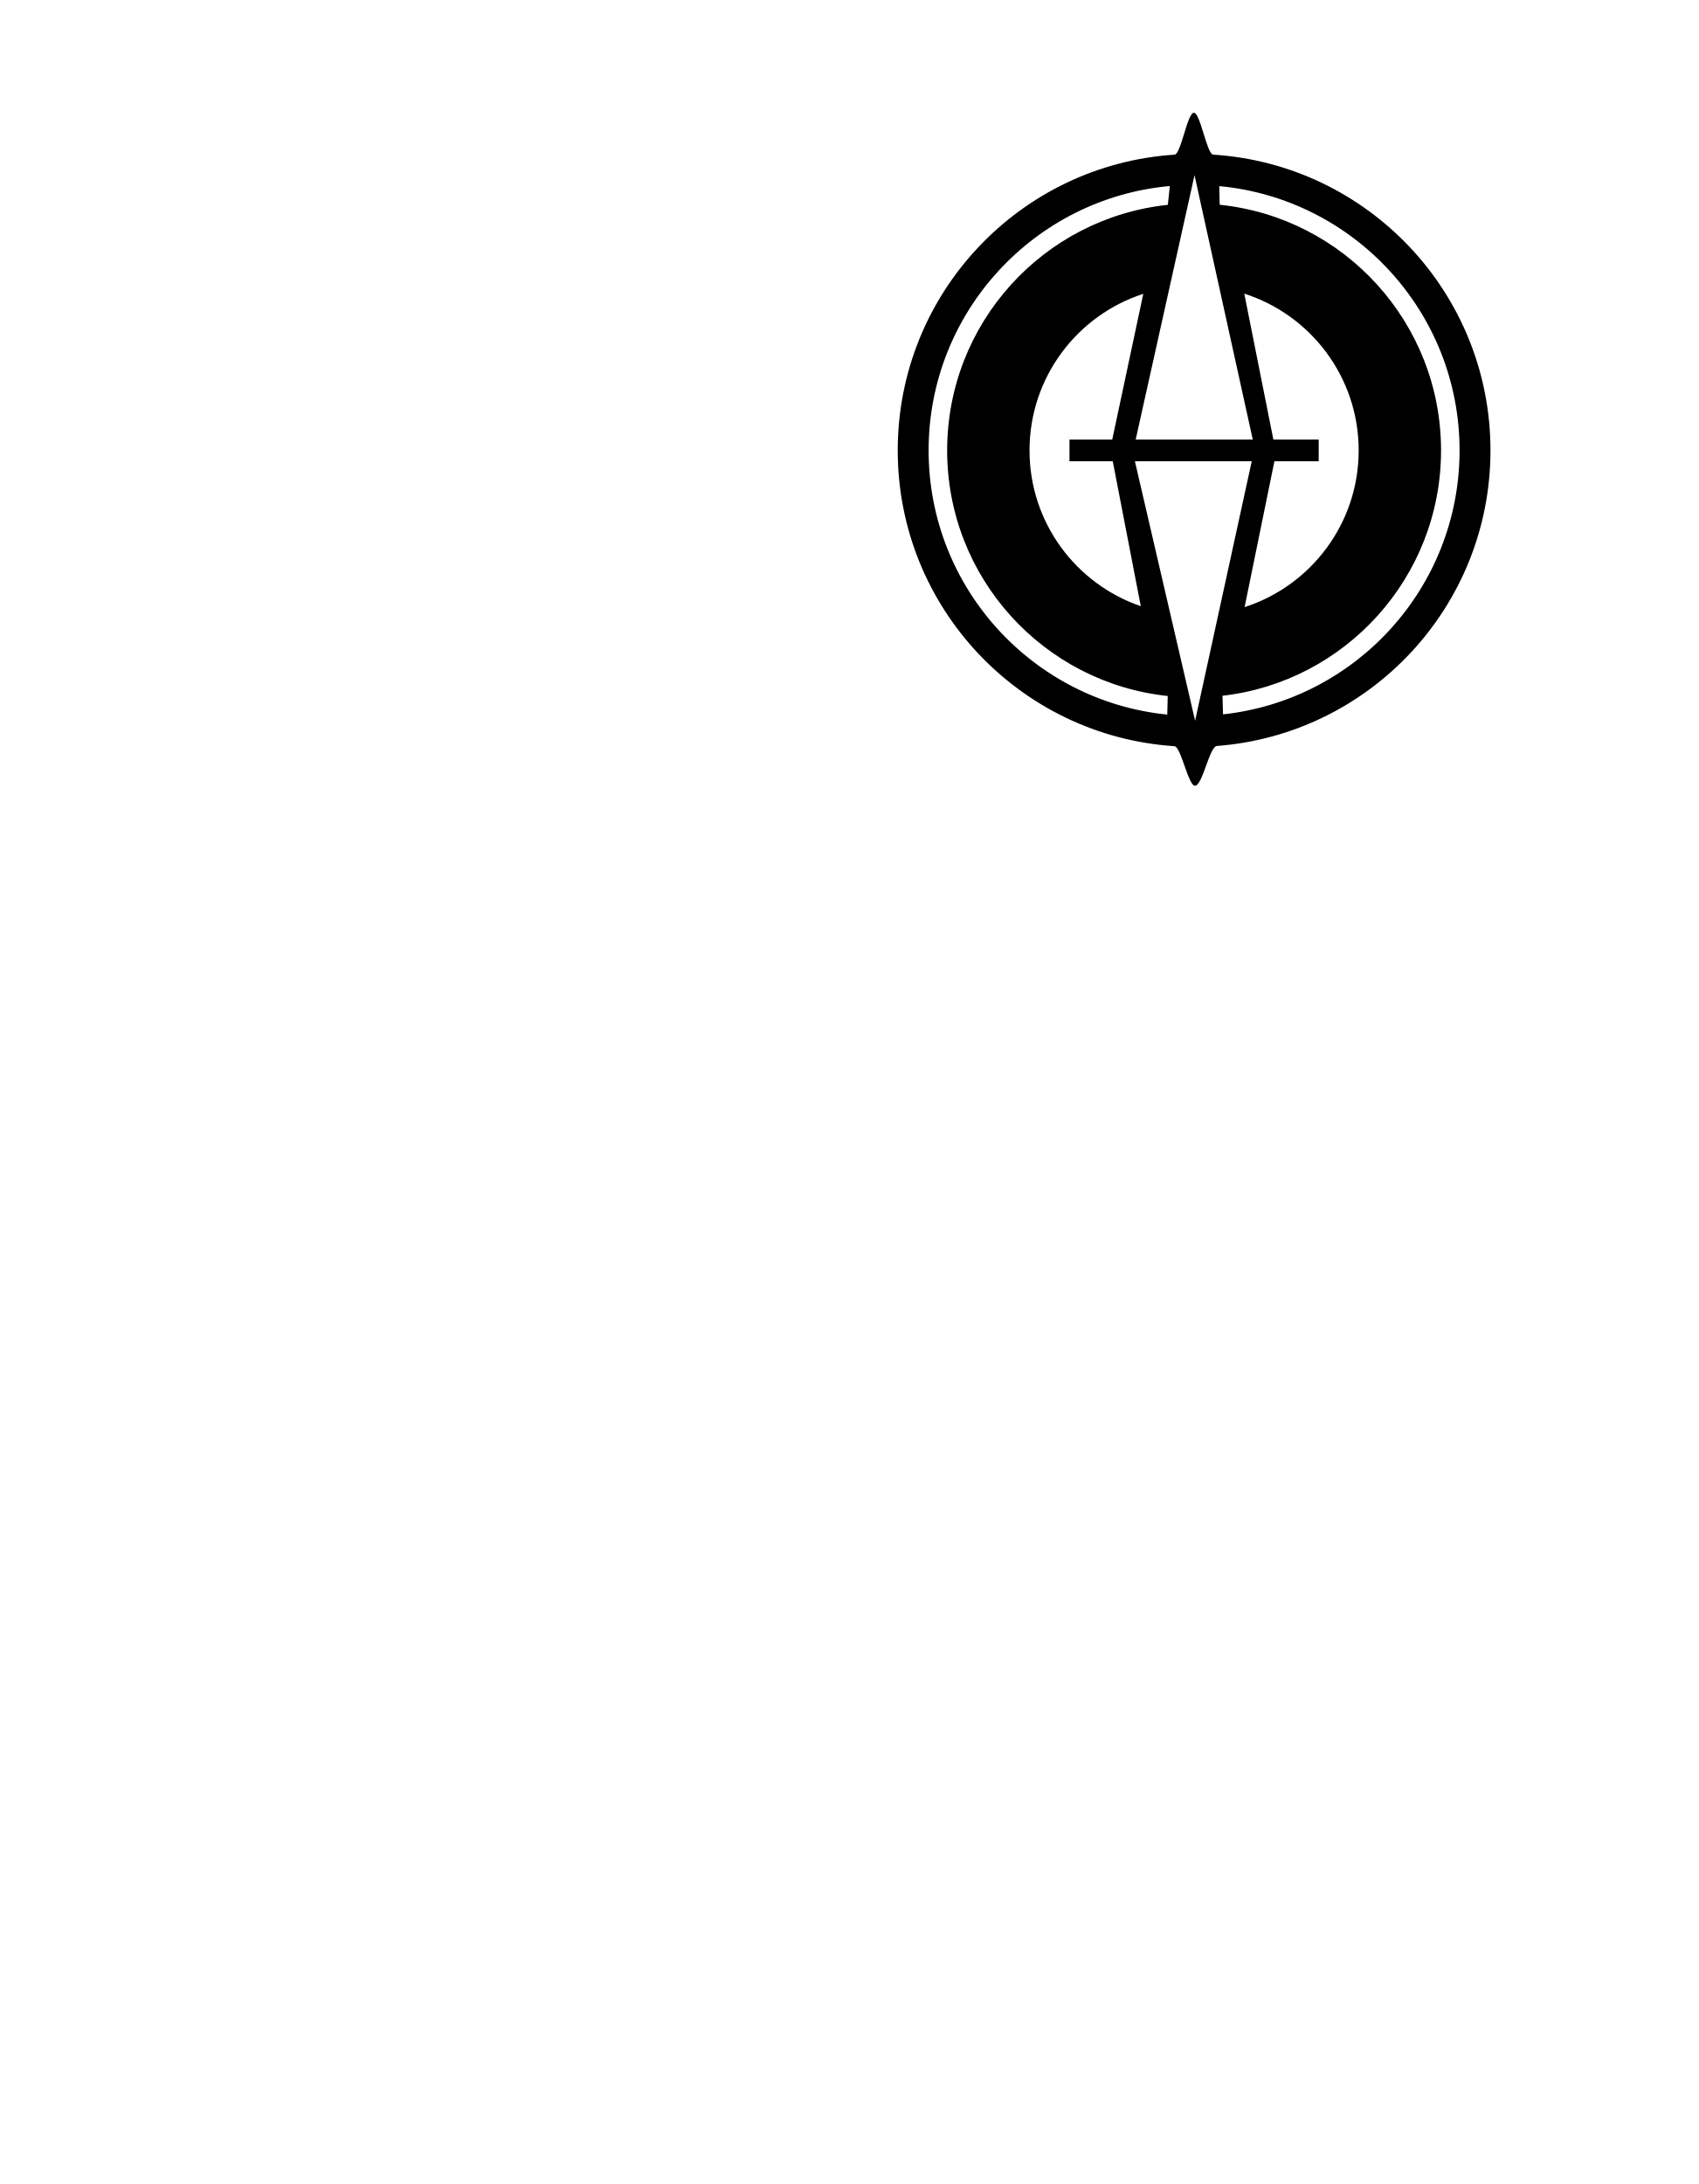
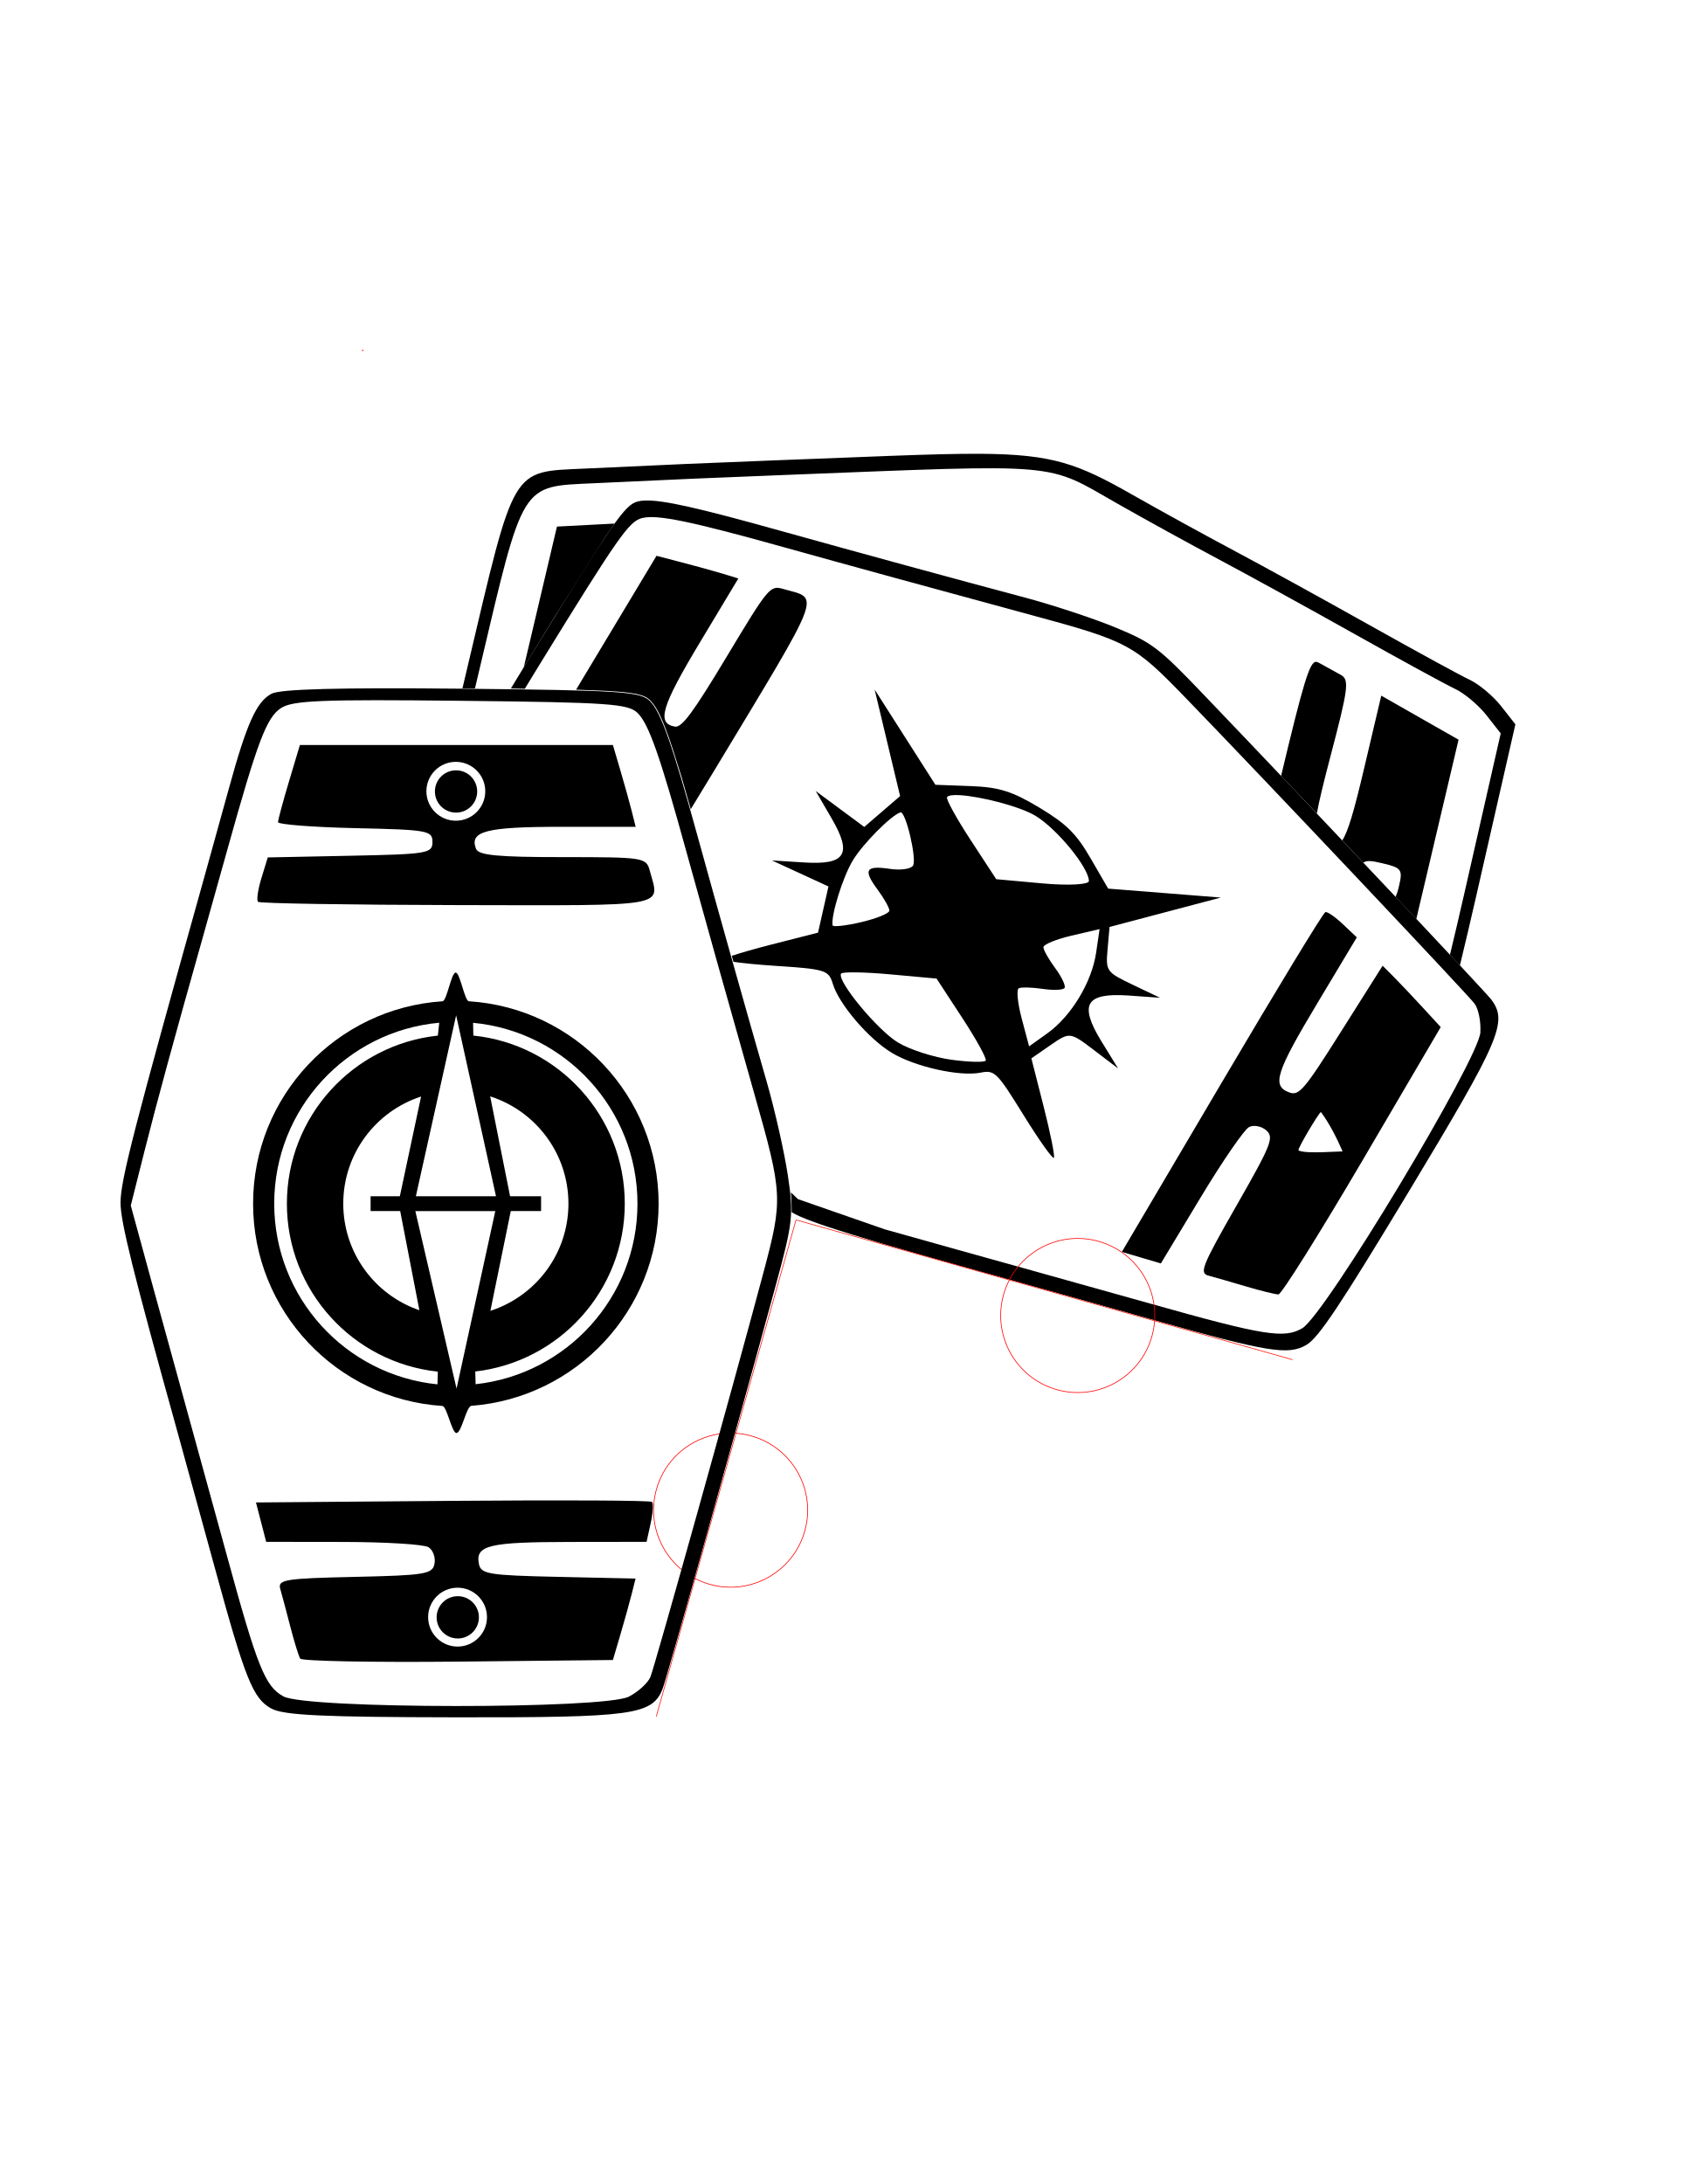
<svg xmlns="http://www.w3.org/2000/svg" version="1.1" id="svg23353" width="186.667" height="240" viewBox="0 0 186.667 240">
  <defs id="defs23357" />
-   <path style="fill:#000000;fill-opacity:1;stroke:none;stroke-width:0.151;stroke-miterlimit:4;stroke-dasharray:none;stroke-opacity:1" d="m 131.208,12.391 c -0.722,0 -1.414,4.559 -2.124,4.605 -16.987,1.106 -30.423,15.234 -30.423,32.501 0,17.262 13.428,31.388 30.409,32.501 0.715,0.047 1.525,4.347 2.252,4.347 0.842,0 1.588,-4.308 2.413,-4.371 16.819,-1.278 30.068,-15.331 30.068,-32.477 0,-17.285 -13.463,-31.424 -30.475,-32.504 -0.693,-0.044 -1.415,-4.602 -2.119,-4.602 z m 0.07,6.859 6.403,29.059 h -12.871 z m -2.714,1.191 -0.219,2.069 c -13.632,1.441 -24.253,12.973 -24.253,26.987 1e-5,14.01 10.615,25.541 24.241,26.987 l -0.051,2.042 c -14.729,-1.478 -26.228,-13.911 -26.228,-29.029 0,-15.214 11.646,-27.709 26.509,-29.056 z m 5.436,0.01 c 14.815,1.395 26.407,13.866 26.407,29.045 0,15.039 -11.379,27.421 -25.997,29.005 l -0.057,-2.043 c 13.518,-1.548 24.017,-13.029 24.017,-26.962 0,-14.039 -10.659,-25.588 -24.326,-26.995 z m 2.746,11.816 c 7.291,2.332 12.571,9.164 12.571,17.229 0,8.052 -5.262,14.876 -12.535,17.219 l 3.276,-16.029 h 4.866 v -2.377 h -4.98 z m -11.099,0.022 -3.412,16.019 h -4.697 v 2.377 h 4.753 l 3.082,15.928 c -7.114,-2.434 -12.229,-9.179 -12.229,-17.117 10e-6,-8.04 5.246,-14.854 12.502,-17.207 z m -0.923,18.396 h 12.843 l -6.224,28.517 z" id="path23365-4" />
+   <path style="fill:#000000;stroke-width:3.78" d="m 107.787,49.868 c -2.65,-0.018 -5.877,0.076 -9.992,0.23 -1.909,0.072 -7.535,0.29 -12.502,0.484 -8.802,0.345 -10.6,0.423 -20.998,0.91 -8.171,0.382 -7.668,-0.465 -12.91,21.773 l -0.563,2.385 1.377,0.002 0.49,-2.078 c 4.891,-20.748 4.484,-20.091 12.602,-20.471 10.398,-0.487 12.196,-0.565 20.998,-0.91 30.805,-1.208 28.513,-1.407 36.574,3.184 2.925,1.666 7.932,4.42 11.127,6.119 3.195,1.699 9.911,5.391 14.926,8.205 5.014,2.814 9.96,5.512 10.988,5.996 1.029,0.485 2.581,1.785 3.449,2.889 l 1.576,2.006 -3.988,17.535 c -0.54,2.374 -1.078,4.667 -1.592,6.797 l 1.094,1.17 c 0.578,-2.389 1.186,-4.967 1.801,-7.66 l 4.297,-18.838 -1.576,-2.008 c -0.868,-1.104 -2.42,-2.402 -3.449,-2.887 -1.029,-0.484 -5.974,-3.182 -10.988,-5.996 -5.014,-2.814 -11.731,-6.508 -14.926,-8.207 -3.195,-1.699 -8.202,-4.451 -11.127,-6.117 -5.98,-3.406 -8.738,-4.46 -16.687,-4.514 z m -40.252,7.666 -1.467,0.078 -4.859,0.254 -3.647,15.473 3.336,-5.459 5.557,-8.775 1.072,-1.559 z m 77.121,15.199 c -0.714,-0.079 -1.414,2.275 -3.863,12.527 l 3.93,4.133 c 0.245,-1.369 0.718,-3.325 1.508,-6.332 1.963,-7.471 2.077,-8.374 1.119,-8.9 -0.586,-0.322 -1.614,-0.889 -2.283,-1.262 -0.15,-0.084 -0.283,-0.152 -0.41,-0.166 z m 7.145,3.711 -1.881,7.979 c -1.119,4.746 -1.759,6.937 -2.402,7.926 l 2.309,2.451 c 0.363,-0.283 0.941,-0.208 2.106,0.067 2.101,0.495 2.245,0.692 1.82,2.492 -0.129,0.549 -0.245,0.926 -0.395,1.191 l 2.293,2.436 0.686,-2.906 3.959,-16.795 -4.248,-2.42 z" id="path5001-6" />
+   <path style="fill:#000000;stroke:none;stroke-width:0.072;stroke-miterlimit:4;stroke-dasharray:none" d="m 70.832,55.003 c -0.28,0.014 -0.521,0.048 -0.73,0.1 -1.426,0.355 -2.647,2.111 -11.811,17.023 -0.828,1.348 -1.426,2.347 -2.148,3.535 l 1.535,0.026 c 0.608,-0.993 1.008,-1.661 1.713,-2.807 8.551,-13.889 9.746,-15.596 11.166,-15.949 1.674,-0.417 5.325,0.336 15.732,3.242 6.571,1.835 16.926,4.673 26.68,7.313 11.095,3.002 11.577,3.259 17.402,9.277 8.707,8.996 30.852,32.432 31.68,33.523 0.426,0.562 0.712,1.974 0.639,3.139 l 0.008,0.004 c -0.201,3.029 -17.056,31.048 -19.58,32.533 -1.983,1.166 -4.24,0.802 -16.645,-2.693 -4.933,-1.39 -11.517,-3.232 -14.631,-4.094 -3.115,-0.861 -9.7,-2.703 -14.633,-4.092 l -9.502,-3.307 -0.787,-0.74 0.059,0.75 0.023,1.105 v 0.314 c 0.008,0.004 0.023,0.015 0.03,0.023 1.793,1.084 7.546,2.87 25.268,7.773 3.114,0.862 9.698,2.704 14.631,4.094 12.404,3.496 14.662,3.862 16.645,2.695 1.34,-0.789 3.691,-4.321 11.252,-16.852 10.075,-16.712 10.91,-18.656 9.055,-21.107 -0.719,-0.95 -19.674,-21.043 -31.695,-33.598 -4.857,-5.073 -5.577,-5.619 -9.607,-7.283 -2.396,-0.99 -6.917,-2.482 -10.049,-3.315 C 105.37,63.732 94.046,60.639 85.836,58.347 76.73,55.804 72.797,54.91 70.834,55.005 Z m 1.318,6.074 -8.84,14.713 0.144,0.002 1.768,0.067 1.387,0.06 1.406,0.094 0.676,0.062 0.656,0.086 0.488,0.078 0.281,0.067 0.391,0.105 0.25,0.094 0.277,0.129 0.242,0.168 0.203,0.18 0.215,0.238 0.25,0.34 0.141,0.219 0.215,0.371 0.195,0.383 0.238,0.52 0.117,0.266 0.25,0.635 0.236,0.631 0.182,0.49 0.164,0.486 0.254,0.746 0.961,3.059 0.672,2.344 0.346,1.211 c 0.83,-1.365 1.625,-2.663 2.506,-4.121 12.222,-20.261 11.708,-18.918 7.66,-20.078 -1.449,-0.414 -1.605,-0.236 -6.215,7.436 -3.698,6.154 -4.937,7.825 -5.693,7.691 -2.039,-0.359 -1.494,-2.195 2.746,-9.252 l 4.225,-7.031 -1.686,-0.514 c -0.927,-0.282 -2.95,-0.84 -4.496,-1.242 z m 23.973,14.695 1.398,5.855 1.4,5.855 -1.969,1.695 -1.969,1.695 -2.668,-1.975 -2.668,-1.973 1.748,3.008 c 2.291,3.938 1.547,5.131 -3.023,4.844 l -3.537,-0.223 3.107,1.43 3.107,1.428 -0.574,2.539 -0.574,2.539 -5.121,1.307 c -1.823,0.465 -3.396,0.918 -4.359,1.24 l 0.17,0.607 0.015,0.051 c 1.029,0.15 2.628,0.313 4.551,0.439 5.591,0.368 5.912,0.468 6.375,1.996 0.676,2.232 3.942,6.042 6.488,7.572 2.547,1.53 7.444,2.625 9.732,2.174 1.566,-0.308 1.805,-0.073 4.754,4.691 1.708,2.759 3.202,4.856 3.32,4.66 0.118,-0.197 -0.393,-2.734 -1.133,-5.639 l -1.346,-5.281 2.115,-1.465 c 2.092,-1.449 2.143,-1.442 4.766,0.555 l 2.652,2.018 -1.857,-3.018 c -1.257,-2.044 -1.641,-3.381 -1.188,-4.135 0.455,-0.756 1.789,-1.033 4.158,-0.865 l 3.488,0.248 -2.988,-1.428 c -2.903,-1.386 -2.982,-1.496 -2.771,-3.889 l 0.217,-2.463 6.113,-1.615 6.113,-1.617 -6.189,-0.492 -6.189,-0.49 -1.939,-3.344 c -1.567,-2.702 -2.648,-3.77 -5.631,-5.563 -2.983,-1.793 -4.431,-2.244 -7.553,-2.359 l -3.863,-0.144 -3.34,-5.234 z m 9.359,11.609 c 2.26,0.131 6.585,1.216 8.33,2.277 2.368,1.44 5.841,5.681 5.859,7.156 0.004,0.4 -2.285,0.518 -5.088,0.264 l -5.096,-0.463 -2.82,-4.311 c -1.551,-2.371 -2.714,-4.486 -2.586,-4.699 0.123,-0.205 0.647,-0.268 1.4,-0.225 z m -6.529,1.891 c 0.572,-0.194 1.83,5.112 1.387,5.85 -0.224,0.372 -1.365,0.534 -2.535,0.359 -2.683,-0.401 -2.975,0.093 -1.357,2.281 0.709,0.958 1.291,1.992 1.295,2.297 0.004,0.305 -1.387,0.877 -3.09,1.273 l 0.002,0.002 c -1.703,0.397 -3.123,0.555 -3.156,0.351 -0.182,-1.108 1.121,-5.294 2.217,-7.117 1.093,-1.819 4.177,-4.937 5.238,-5.297 z m 46.711,10.955 c -0.233,0.049 -5.345,8.482 -11.389,18.723 l -10.984,18.621 2.145,0.633 2.143,0.635 4.373,-7.256 c 2.405,-3.99 4.798,-7.47 5.322,-7.732 0.522,-0.262 1.379,-0.093 1.9,0.375 0.861,0.771 0.556,1.538 -3.279,8.25 -3.818,6.682 -4.117,7.43 -3.076,7.705 0.634,0.168 2.488,0.7 4.119,1.186 1.632,0.484 3.236,0.878 3.564,0.877 0.327,-0.004 4.474,-6.614 9.217,-14.689 l 8.617,-14.688 -1.965,-2.139 c -1.081,-1.177 -2.517,-2.695 -3.193,-3.373 l -1.228,-1.232 -4.533,7.18 c -4.11,6.512 -4.645,7.14 -5.73,6.742 -1.942,-0.712 -1.481,-2.174 3.09,-9.803 l 4.336,-7.236 -1.521,-1.439 c -0.836,-0.793 -1.703,-1.393 -1.926,-1.338 z m -24.82,1.871 -0.379,2.588 c -0.475,3.247 -2.738,6.99 -5.355,8.861 l -2.012,1.438 -0.814,-3.064 c -0.448,-1.685 -0.593,-3.179 -0.322,-3.318 0.271,-0.139 1.456,-0.11 2.635,0.067 1.178,0.176 2.258,0.127 2.4,-0.109 0.142,-0.237 -0.321,-1.214 -1.029,-2.172 -0.709,-0.958 -1.293,-1.99 -1.297,-2.295 -0.004,-0.305 1.384,-0.878 3.084,-1.273 z m -26.738,4.756 c 0.972,0.015 2.281,0.087 3.691,0.215 l 5.131,0.467 2.818,4.311 c 1.551,2.371 2.714,4.486 2.586,4.699 -0.129,0.214 -1.82,0.173 -3.76,-0.09 -1.94,-0.263 -4.582,-1.112 -5.871,-1.887 -2.26,-1.358 -6.746,-6.78 -6.268,-7.576 0.064,-0.107 0.7,-0.153 1.672,-0.139 z m 51.061,15.346 c 0.943,1.257 1.757,2.887 2.385,4.328 l -2.033,0.08 c -1.119,0.043 -2.488,0.034 -2.814,-0.201 -0.155,-0.112 2.199,-4.077 2.463,-4.207 z" id="path4977-4-3-7-0-8-5-6" />
+   <path style="opacity:1;vector-effect:none;fill:none;fill-opacity:1;stroke:#ff1104;stroke-width:0.073;stroke-linecap:butt;stroke-linejoin:miter;stroke-miterlimit:4;stroke-dasharray:none;stroke-dashoffset:0;stroke-opacity:1" d="m 39.842,38.466 -0.03,0.059 h 0.088 z" id="path23524" />
+   <path style="opacity:1;vector-effect:none;fill:none;fill-opacity:1;stroke:#ff1104;stroke-width:0.073;stroke-linecap:butt;stroke-linejoin:miter;stroke-miterlimit:4;stroke-dasharray:none;stroke-dashoffset:0;stroke-opacity:1" d="m 87.481,134.057 54.573,15.359" id="path4566-8-0" />
+   <path style="fill:none;fill-opacity:1;stroke:#ff0000;stroke-width:0.076;stroke-miterlimit:4;stroke-dasharray:none;stroke-opacity:1" d="m 126.592,146.854 a 8.466,8.466 0 0 1 -10.443,5.856 8.466,8.466 0 0 1 -5.856,-10.443 8.466,8.466 0 0 1 10.443,-5.856 8.466,8.466 0 0 1 5.856,10.443 z" id="path4568-6-1" />
+   <path style="opacity:1;vector-effect:none;fill:none;fill-opacity:1;stroke:#ff1104;stroke-width:0.073;stroke-linecap:butt;stroke-linejoin:miter;stroke-miterlimit:4;stroke-dasharray:none;stroke-dashoffset:0;stroke-opacity:1" d="m 87.481,134.057 -15.359,54.573" id="path4566-8-6-1" />
+   <path style="fill:none;fill-opacity:1;stroke:#ff0000;stroke-width:0.076;stroke-miterlimit:4;stroke-dasharray:none;stroke-opacity:1" d="m 78.001,174.101 a 8.466,8.466 0 0 0 10.443,-5.856 8.466,8.466 0 0 0 -5.856,-10.443 8.466,8.466 0 0 0 -10.443,5.856 8.466,8.466 0 0 0 5.856,10.443 z" id="path4568-6-3-9" />
+   <path id="path23365-4-2" style="fill:#000000;fill-opacity:1;stroke:none;stroke-width:0.151;stroke-miterlimit:4;stroke-dasharray:none;stroke-opacity:1" d="m 50.081,106.88 c -0.494,0 -0.967,3.119 -1.453,3.151 -11.622,0.757 -20.814,10.422 -20.814,22.235 0,11.81 9.187,21.474 20.804,22.235 0.489,0.03 1.044,2.974 1.541,2.974 0.576,0 1.086,-2.947 1.651,-2.99 11.507,-0.874 20.571,-10.488 20.571,-22.219 0,-11.825 -9.211,-21.499 -20.85,-22.237 -0.474,-0.03 -0.968,-3.149 -1.45,-3.149 z m 0.048,4.693 4.381,19.881 h -8.806 z m -1.857,0.815 -0.15,1.415 c -9.326,0.986 -16.593,8.876 -16.593,18.463 0,9.585 7.262,17.474 16.585,18.463 l -0.034,1.397 c -10.077,-1.011 -17.944,-9.517 -17.944,-19.86 0,-10.409 7.968,-18.957 18.136,-19.878 z m 3.719,0.008 c 10.136,0.954 18.066,9.486 18.066,19.871 0,10.289 -7.785,18.76 -17.786,19.844 l -0.039,-1.398 c 9.249,-1.059 16.431,-8.914 16.431,-18.446 0,-9.605 -7.292,-17.506 -16.643,-18.468 z m 1.879,8.084 c 4.988,1.596 8.6,6.269 8.6,11.787 0,5.509 -3.6,10.177 -8.576,11.78 l 2.241,-10.967 h 3.329 v -1.626 h -3.407 z m -7.593,0.019 -2.335,10.959 h -3.213 v 1.626 h 3.252 l 2.109,10.897 c -4.867,-1.665 -8.366,-6.28 -8.366,-11.711 0,-5.501 3.589,-10.162 8.554,-11.772 z m -0.631,12.586 h 8.787 l -4.258,19.51 z m 4.45,-49.366 c -1.786,4.16e-4 -3.234,1.448 -3.234,3.235 -1.14e-4,1.786 1.448,3.234 3.234,3.235 1.786,1.13e-4 3.235,-1.448 3.235,-3.235 1.89e-4,-1.786 -1.448,-3.235 -3.235,-3.235 z m 0.023,0.932 c 1.284,-3.02e-4 2.324,1.04 2.324,2.324 -2.64e-4,1.283 -1.041,2.323 -2.324,2.323 -1.283,-3.03e-4 -2.323,-1.04 -2.323,-2.323 -3.4e-4,-1.283 1.04,-2.324 2.323,-2.324 z m 0.166,89.822 c -1.786,4.5e-4 -3.234,1.448 -3.234,3.234 -1.13e-4,1.786 1.448,3.234 3.234,3.235 1.786,1.1e-4 3.235,-1.448 3.235,-3.235 1.51e-4,-1.786 -1.448,-3.235 -3.235,-3.234 z m 0.023,0.932 c 1.284,-3e-4 2.324,1.04 2.324,2.324 -2.65e-4,1.283 -1.041,2.323 -2.324,2.323 -1.283,-3.4e-4 -2.323,-1.04 -2.323,-2.323 -3.4e-4,-1.283 1.04,-2.324 2.323,-2.324 z m -20.49,12.346 c -2.021,-1.099 -2.87,-3.221 -6.263,-15.654 -1.349,-4.944 -3.161,-11.536 -4.026,-14.649 -4.925,-17.716 -6.288,-23.208 -6.283,-25.304 0.008,-2.438 1.476,-8.141 9.263,-35.958 0.666,-2.381 1.86,-6.687 2.653,-9.57 1.96,-7.132 3.026,-9.5 4.673,-10.381 0.967,-0.518 7.401,-0.687 20.914,-0.553 17.502,0.174 19.636,0.315 20.675,1.354 1.22,1.221 2.455,4.737 5.324,15.155 2.263,8.217 5.445,19.517 7.499,26.635 0.899,3.113 1.949,7.758 2.335,10.321 0.65,4.312 0.552,5.21 -1.295,11.986 -4.57,16.77 -12.029,43.367 -12.473,44.472 -1.145,2.853 -3.242,3.14 -22.757,3.112 -14.635,-0.023 -18.873,-0.224 -20.24,-0.967 z m 39.303,-1.313 c 1.036,-0.537 2.099,-1.51 2.361,-2.164 0.51,-1.271 9.191,-32.326 12.417,-44.422 2.158,-8.093 2.13,-8.637 -1.011,-19.694 -2.761,-9.72 -5.662,-20.058 -7.474,-26.635 -2.869,-10.418 -4.105,-13.935 -5.324,-15.155 -1.034,-1.035 -3.113,-1.181 -19.423,-1.357 -15.386,-0.166 -18.506,-0.043 -19.796,0.806 -1.58,1.035 -2.57,3.658 -5.929,15.705 -0.97,3.479 -2.187,7.824 -2.705,9.655 -3.078,10.888 -5.021,18.015 -6.355,23.306 l -1.51,5.993 2.456,8.989 c 1.351,4.944 3.164,11.537 4.03,14.649 0.865,3.113 2.678,9.705 4.028,14.649 3.393,12.433 4.242,14.556 6.263,15.654 2.573,1.399 35.272,1.414 37.971,0.026 z m -36.129,-4.175 c -0.17,-0.281 -0.659,-1.859 -1.085,-3.507 -0.424,-1.648 -0.922,-3.512 -1.105,-4.141 -0.3,-1.034 0.495,-1.163 8.189,-1.332 7.729,-0.169 8.543,-0.303 8.76,-1.439 0.133,-0.689 -0.164,-1.508 -0.658,-1.821 -0.495,-0.314 -4.71,-0.573 -9.369,-0.579 l -8.471,-0.011 -0.561,-2.164 -0.561,-2.164 21.619,-0.176 c 11.891,-0.095 21.752,-0.055 21.914,0.119 0.162,0.162 0.095,1.215 -0.155,2.34 l -0.45,2.045 -8.437,0.011 c -8.893,0.011 -10.382,0.368 -9.993,2.4 0.218,1.135 1.031,1.269 8.73,1.438 l 8.489,0.187 -0.423,1.688 c -0.233,0.929 -0.794,2.942 -1.246,4.475 l -0.822,2.786 -17.027,0.178 c -9.365,0.095 -17.167,-0.055 -17.339,-0.333 z M 28.356,99.098 C 28.178,98.918 28.345,97.749 28.73,96.498 l 0.698,-2.275 9.05,-0.184 c 8.544,-0.174 9.05,-0.259 9.05,-1.516 0,-1.252 -0.506,-1.343 -8.49,-1.518 -4.67,-0.106 -8.486,-0.402 -8.481,-0.665 0.004,-0.263 0.547,-2.278 1.205,-4.475 l 1.196,-3.995 H 50.157 67.357 l 0.822,2.786 c 0.452,1.532 1.016,3.555 1.252,4.494 l 0.428,1.709 h -8.203 c -8.233,0 -10.087,0.479 -9.345,2.412 0.275,0.717 2.346,0.918 9.526,0.918 8.95,0 9.183,0.043 9.575,1.498 1.09,4.067 2.506,3.814 -21.156,3.774 -11.867,-0.026 -21.722,-0.183 -21.9,-0.36 z" />
</svg>
